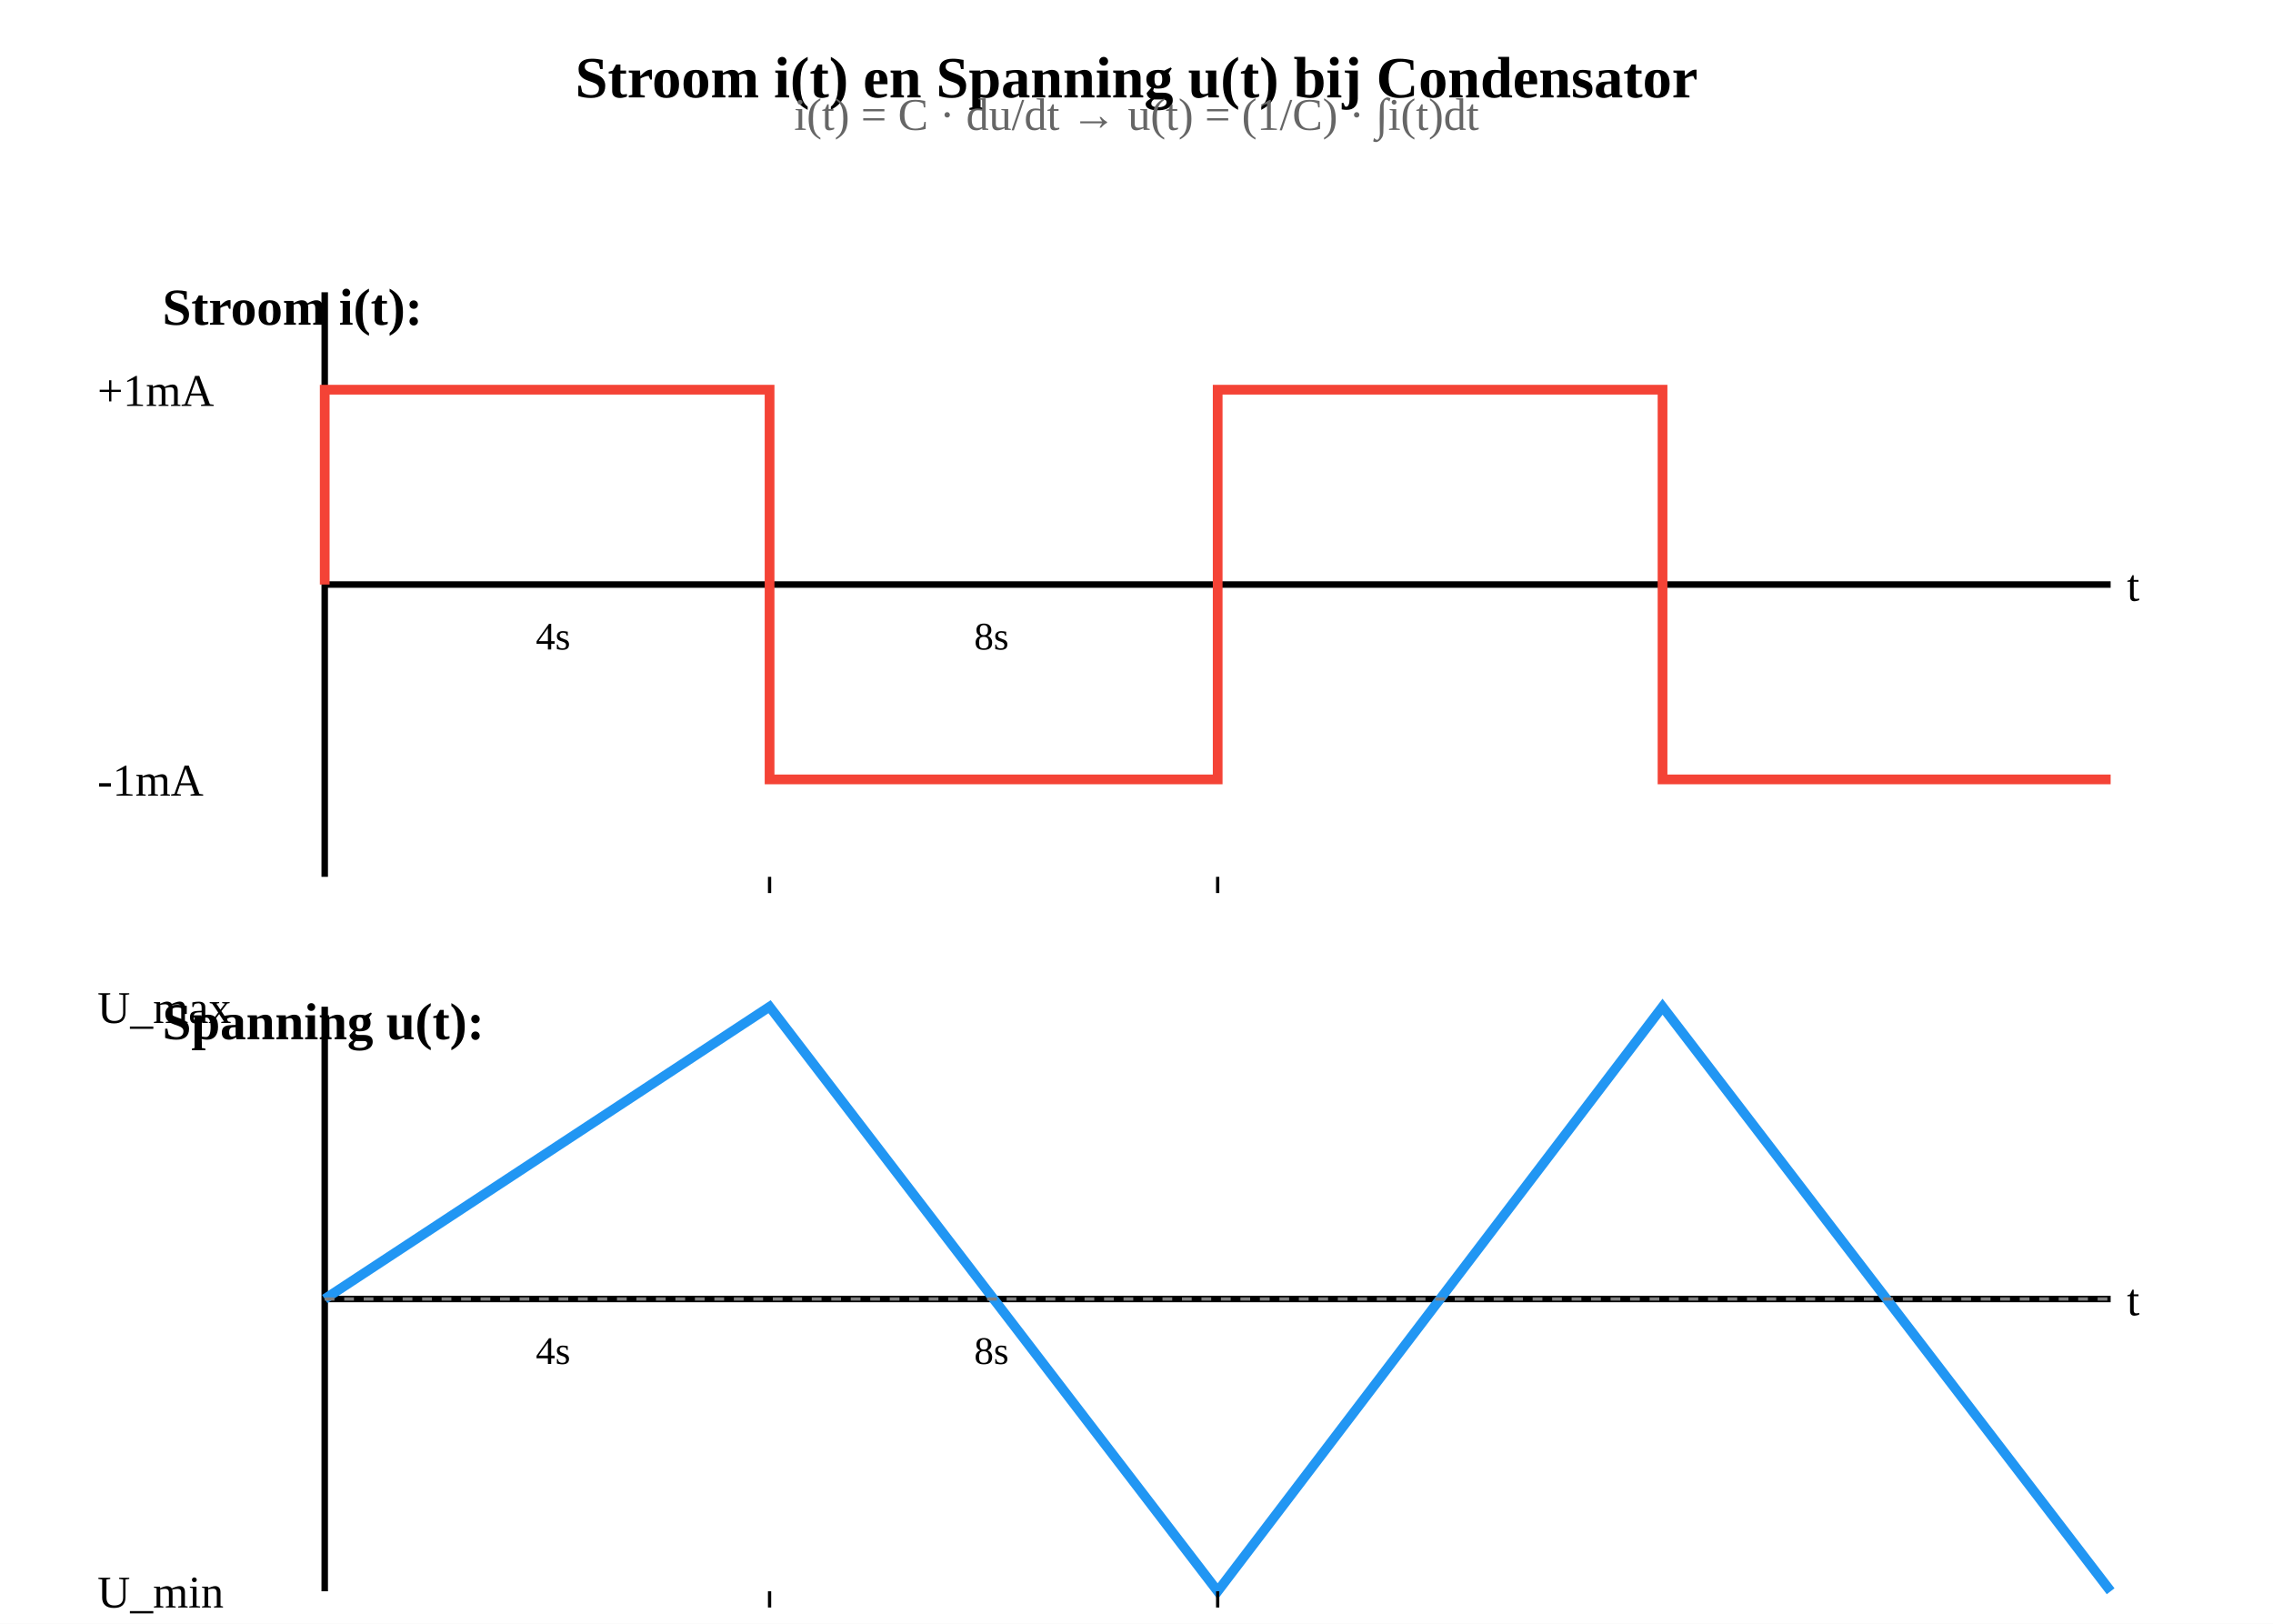
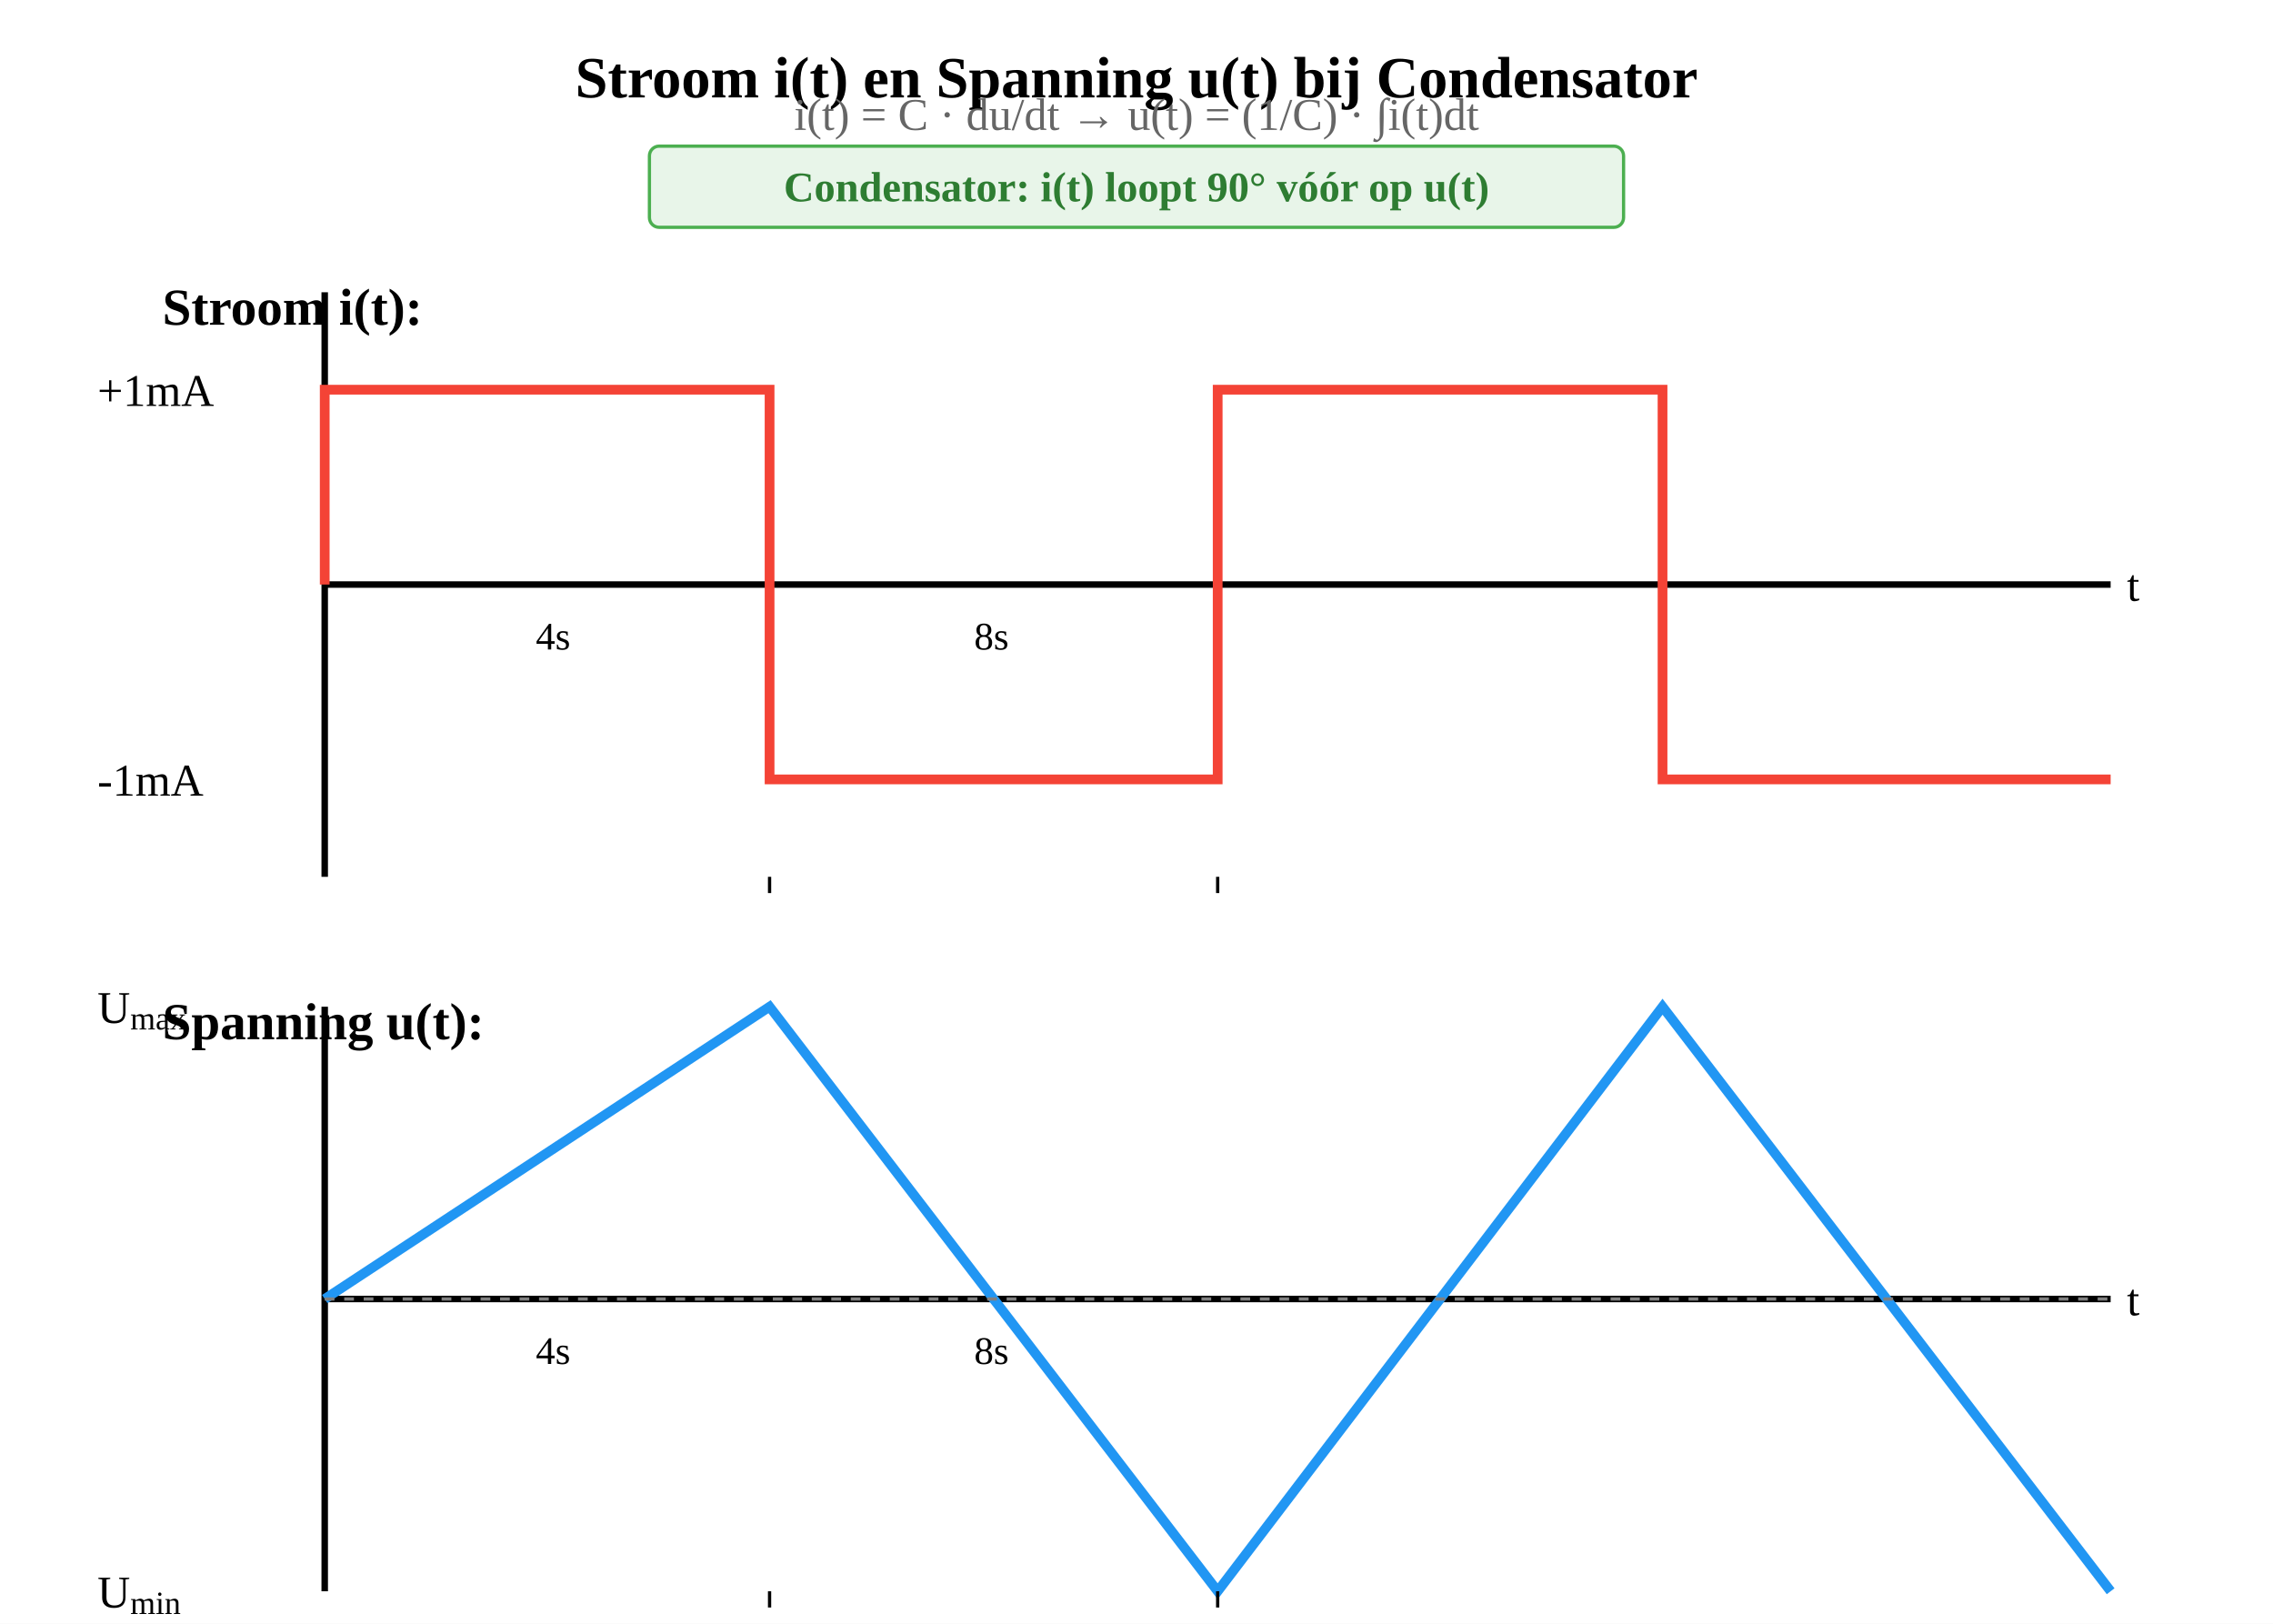
<svg xmlns="http://www.w3.org/2000/svg" width="700" height="500">
  <rect width="700" height="500" fill="white" />
  <text x="350" y="30" font-size="18" font-weight="bold" text-anchor="middle">Stroom i(t) en Spanning u(t) bij Condensator</text>
  <g>
    <text x="50" y="100" font-size="16" font-weight="bold">Stroom i(t):</text>
    <line x1="100" y1="180" x2="650" y2="180" stroke="black" stroke-width="2" />
    <line x1="100" y1="90" x2="100" y2="270" stroke="black" stroke-width="2" />
    <path d="M 100,180 L 100,120 L 237,120 L 237,240 L 375,240 L 375,120 L 512,120 L 512,240 L 650,240" stroke="#F44336" stroke-width="3" fill="none" />
    <text x="30" y="125" font-size="14">+1mA</text>
    <text x="30" y="245" font-size="14">-1mA</text>
    <text x="655" y="185" font-size="14">t</text>
    <text x="165" y="200" font-size="12">4s</text>
    <text x="300" y="200" font-size="12">8s</text>
    <line x1="237" y1="270" x2="237" y2="275" stroke="black" stroke-width="1" />
    <line x1="375" y1="270" x2="375" y2="275" stroke="black" stroke-width="1" />
  </g>
  <g>
    <text x="50" y="320" font-size="16" font-weight="bold">Spanning u(t):</text>
    <line x1="100" y1="400" x2="650" y2="400" stroke="black" stroke-width="2" />
    <line x1="100" y1="310" x2="100" y2="490" stroke="black" stroke-width="2" />
    <path d="M 100,400 L 237,310 L 375,490 L 512,310 L 650,490" stroke="#2196F3" stroke-width="3" fill="none" />
-     <text x="30" y="315" font-size="14">U_max</text>
-     <text x="30" y="495" font-size="14">U_min</text>
+     <text x="30" y="315" font-size="14">U<tspan baseline-shift="sub" font-size="10">max</tspan>
+     </text>
+     <text x="30" y="495" font-size="14">U<tspan baseline-shift="sub" font-size="10">min</tspan>
+     </text>
    <text x="655" y="405" font-size="14">t</text>
    <text x="165" y="420" font-size="12">4s</text>
    <text x="300" y="420" font-size="12">8s</text>
    <line x1="237" y1="490" x2="237" y2="495" stroke="black" stroke-width="1" />
    <line x1="375" y1="490" x2="375" y2="495" stroke="black" stroke-width="1" />
    <line x1="100" y1="400" x2="650" y2="400" stroke="gray" stroke-width="1" stroke-dasharray="3,3" />
  </g>
  <text x="350" y="40" font-size="14" text-anchor="middle" fill="#666">
    i(t) = C · du/dt  →  u(t) = (1/C) · ∫i(t)dt
  </text>
+   <rect x="200" y="45" width="300" height="25" fill="#E8F5E9" stroke="#4CAF50" stroke-width="1" rx="3" />
+   <text x="350" y="62" font-size="13" fill="#2E7D32" font-weight="bold" text-anchor="middle">
+     Condensator: i(t) loopt 90° vóór op u(t)
+   </text>
</svg>
